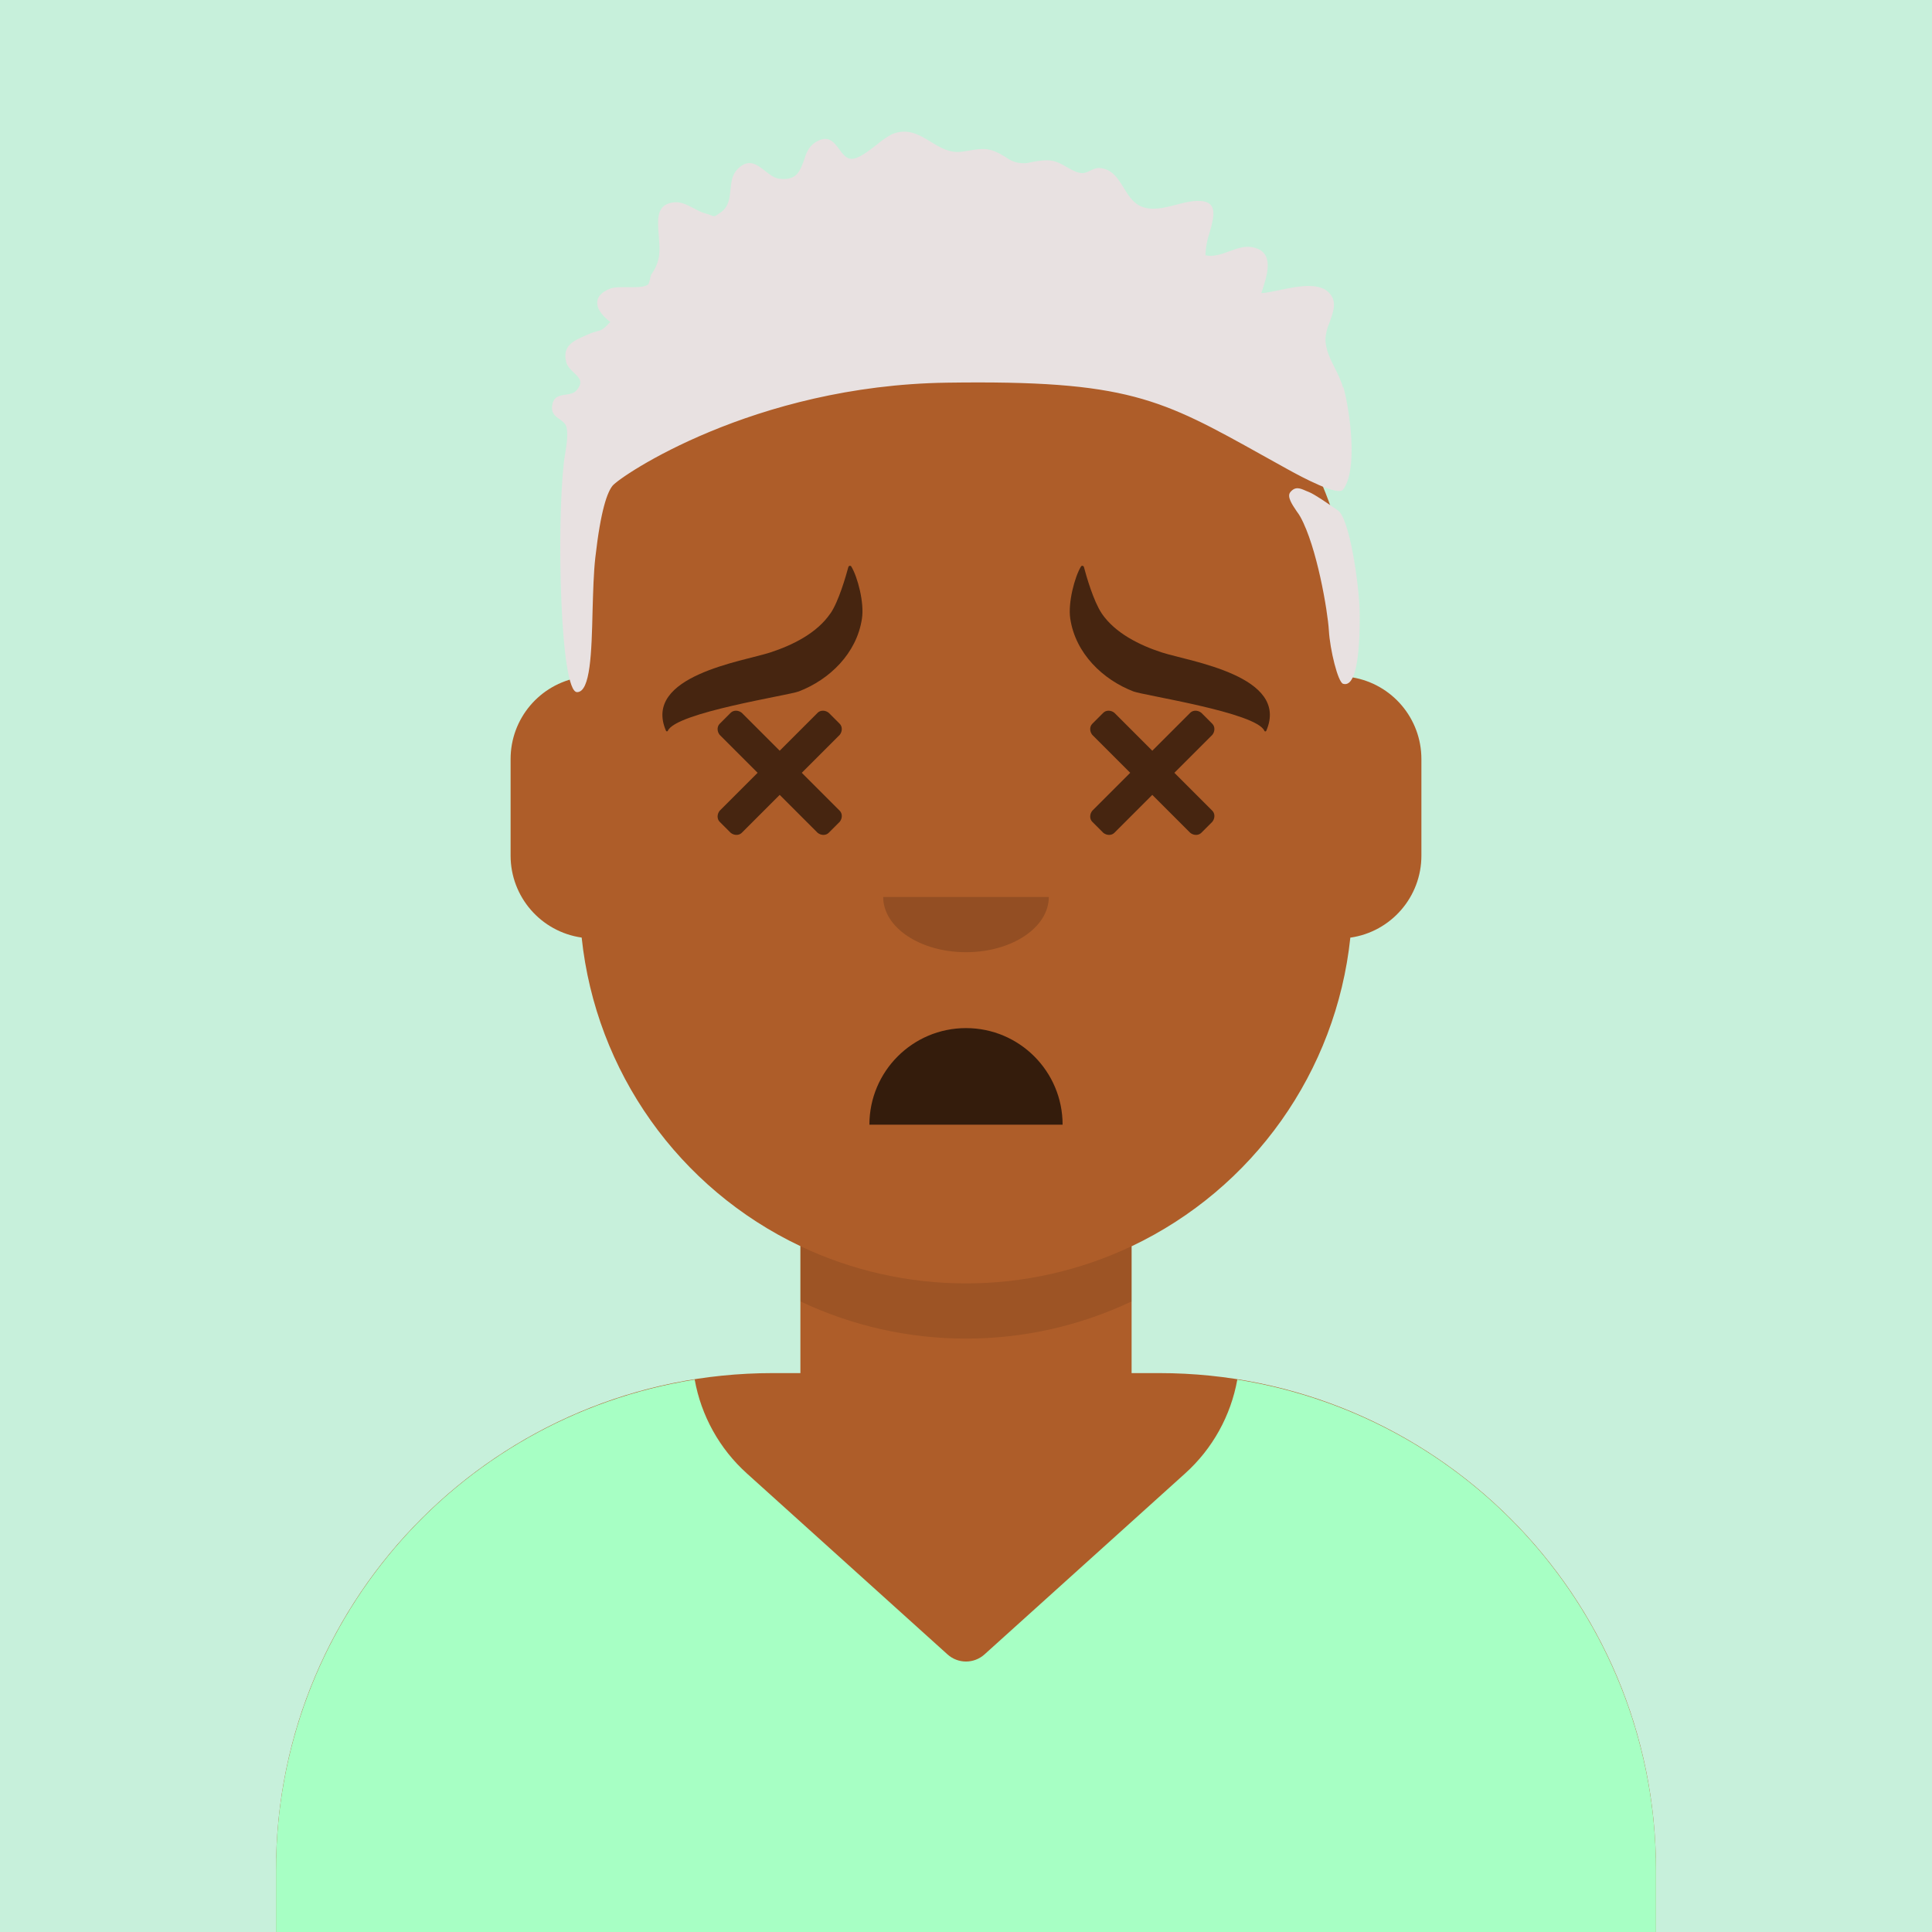
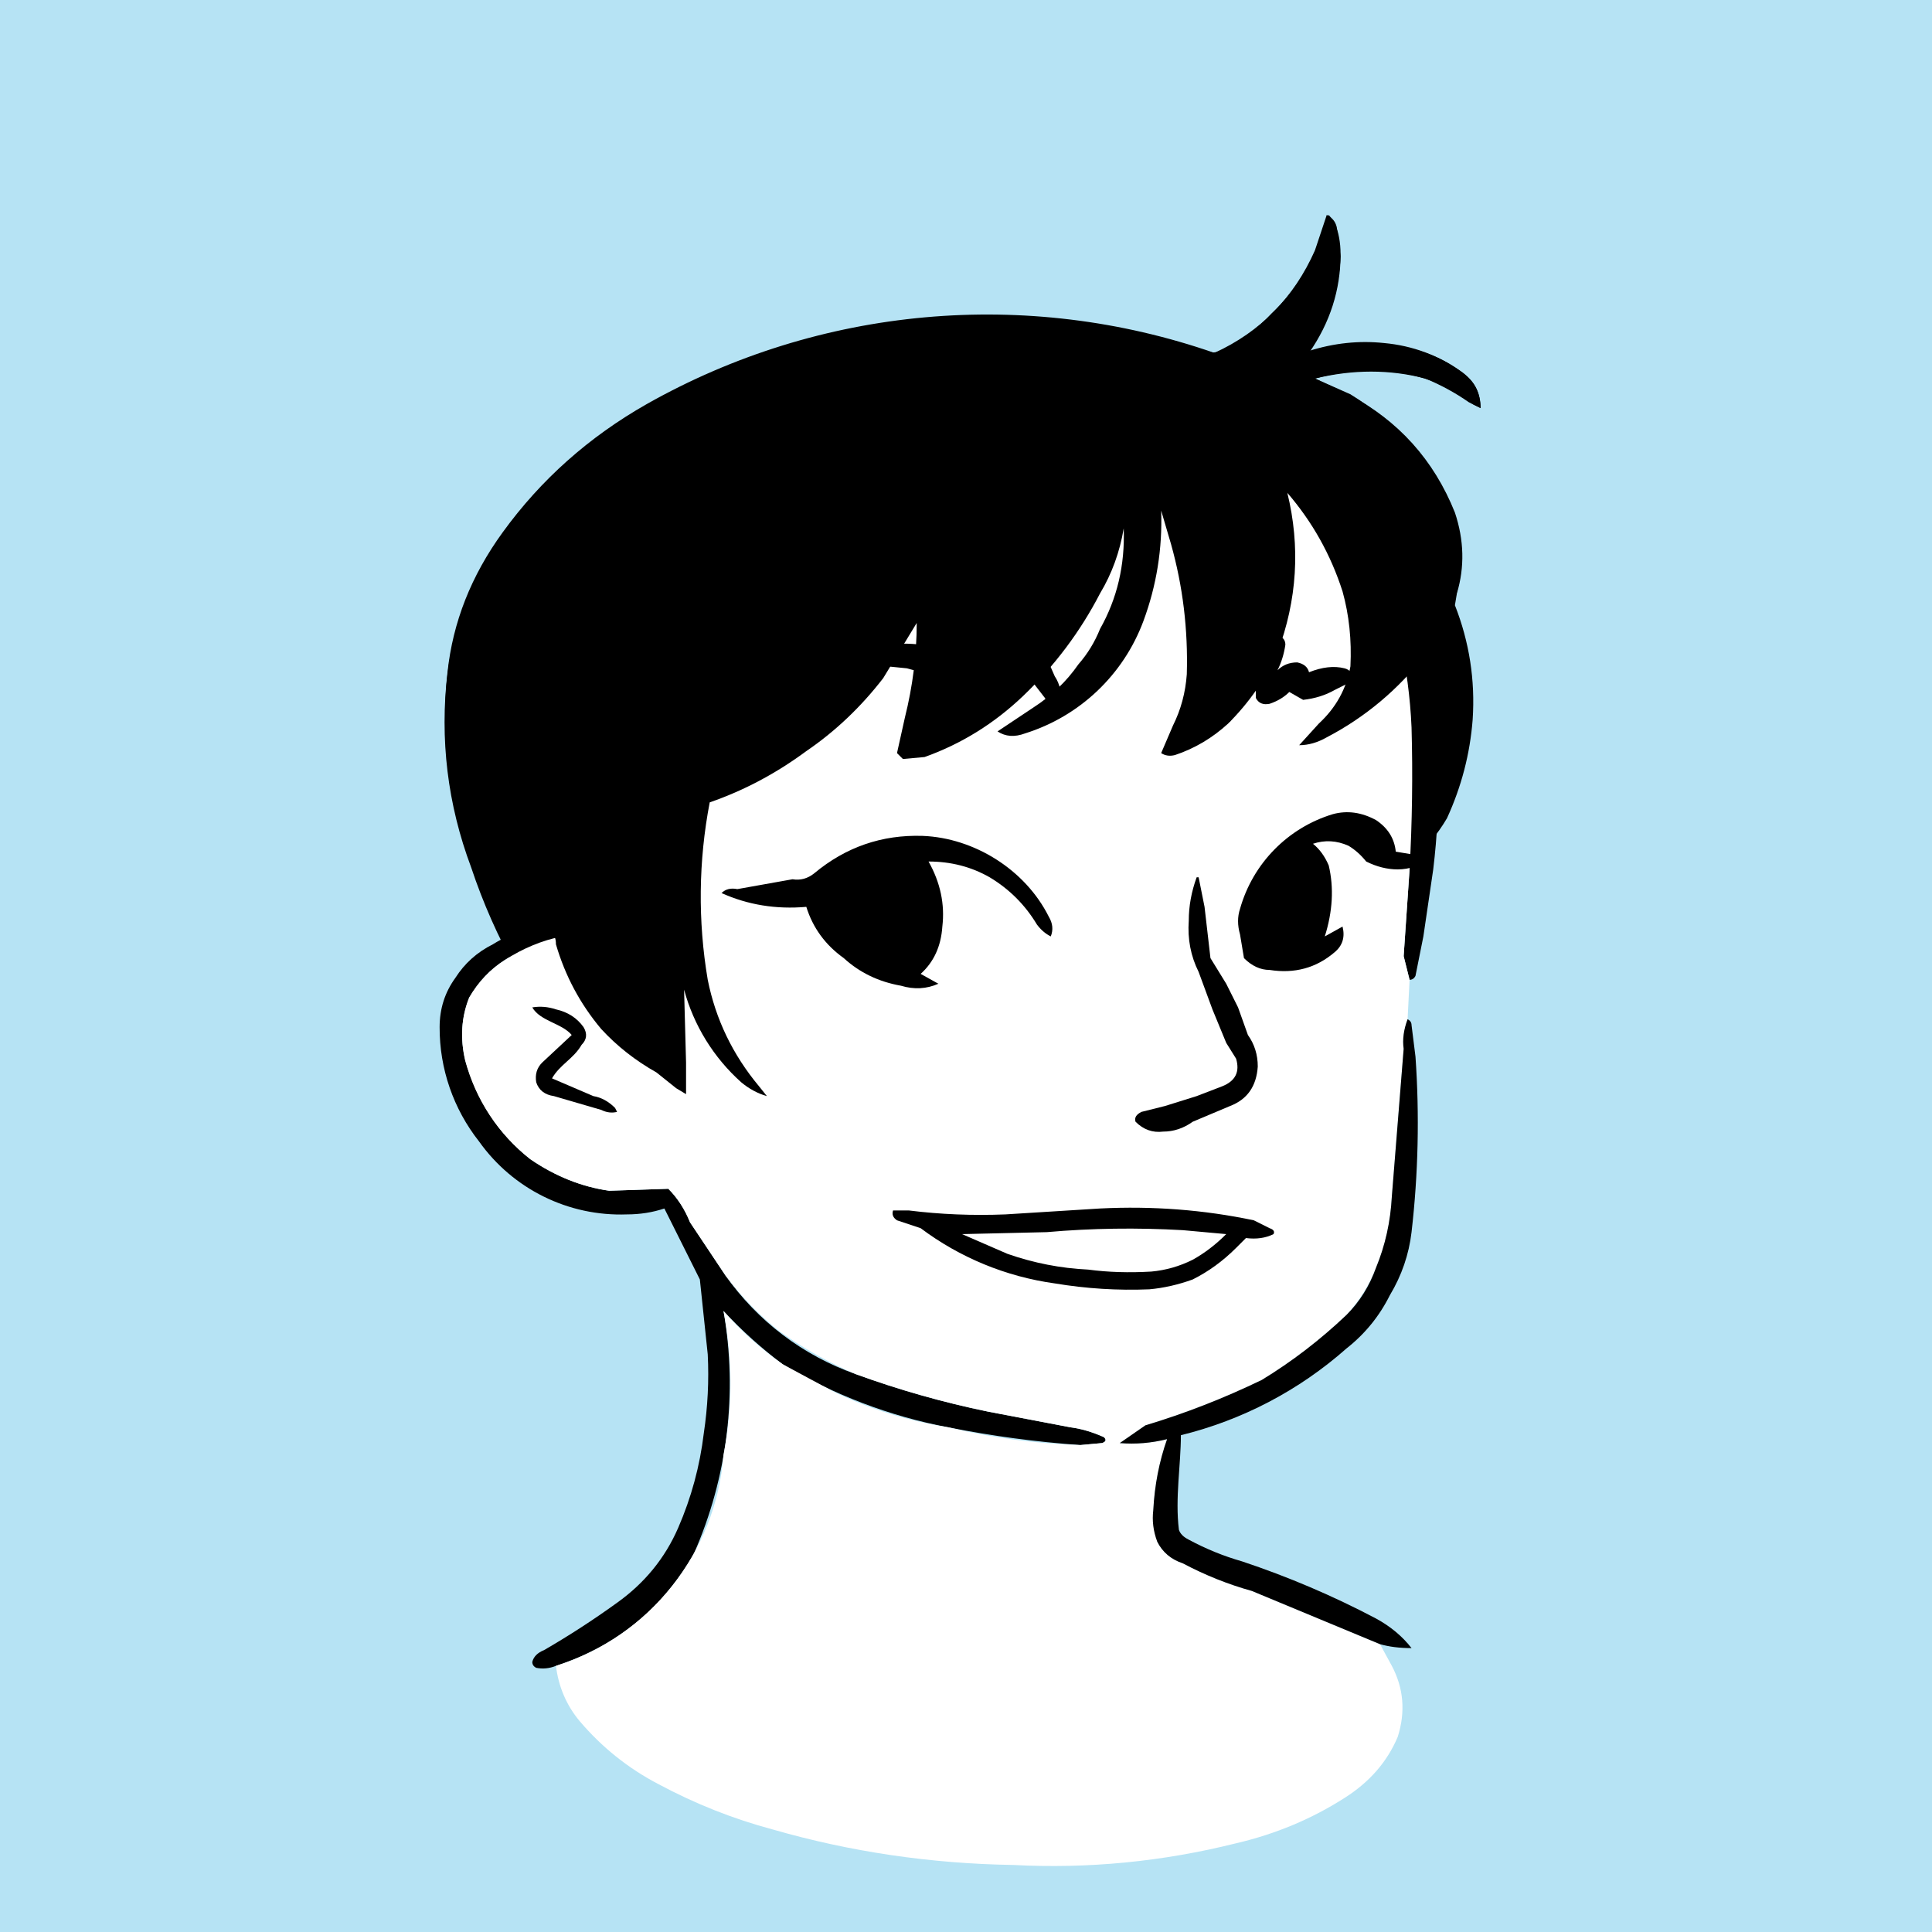
- <svg xmlns="http://www.w3.org/2000/svg" viewBox="0 0 280 280" fill="none" shape-rendering="auto" aria-hidden="true">
+ <svg xmlns="http://www.w3.org/2000/svg" viewBox="0 0 980 980" fill="none" shape-rendering="auto" aria-hidden="true">
  <defs>
-     <g id="clothes-shirtVNeck-ba6c5cda">
-       <path d="M60.68 15.24A72 72 0 0 0 0 86.36v8.95h200v-8.95a72 72 0 0 0-60.68-71.12 24 24 0 0 1-7.56 13.6l-29.08 26.23a4 4 0 0 1-5.36 0L68.24 28.84a24 24 0 0 1-7.56-13.6" fill="#a7ffc4" />
+     <g id="eyes-variant23-ba6c5cda">
+       <path d="M310 10q11-3 22 3 9 6 10 16l18 3q-8 6-17 6-8 0-16-4-4-5-9-8-9-4-18-1 5 4 8 11 4 17-2 36l9-5q2 8-4 13-14 12-33 9-7 0-13-6l-2-12q-2-7 0-13a70 70 0 0 1 47-48M102 21c26 1 52 17 64 41q3 5 1 10-4-2-7-6-9-15-24-24-14-8-31-8 9 16 7 33-1 15-11 24l9 5q-9 4-19 1-17-3-29-14-14-10-19-26-23 2-43-7 3-3 8-2l28-5q6 1 11-3 24-20 55-19" fill="#000000" />
    </g>
-     <g id="mouth-disbelief-ba6c5cda">
-       <path fill-rule="evenodd" clip-rule="evenodd" d="M32 23a14 14 0 1 1 28 0" fill="black" fill-opacity=".7" />
+     <g id="eyebrows-variant06-ba6c5cda">
+       <path d="M133 11q7 0 12 6 12 12 19 29 4 6 3 14 0 4-4 4l-4-7-17-22q2 8 0 14-3 5-9 5-8-1-14-6-6-4-12-5l-7 2-11-3-20-2-18 2q6-5 13-8 15-6 32-4l10-1q14 1 25 10l-4-19q-1-8 6-9m143 14q5 1 5 5-1 7-4 13 4-4 10-4 5 1 6 5 10-4 18-2 4 1 5 6l-10 5q-7 4-16 5l-7-4q-4 4-10 6-5 1-7-3v-9l-9 15-4 6q-3 1-4-2l2-11q5-12 14-23z" fill="#000000" />
    </g>
-     <g id="nose-default-ba6c5cda">
-       <path fill-rule="evenodd" clip-rule="evenodd" d="M0 0c0 4.42 5.37 8 12 8s12-3.58 12-8" fill="black" fill-opacity=".16" />
+     <g id="nose-variant01-ba6c5cda">
+       <path d="m42 0 3 15 3 26 8 13 6 12 5 14q5 7 5 16-1 15-14 20l-19 8q-7 5-15 5-8 1-14-5-1-3 3-5l12-3 16-5 13-5q10-4 7-14l-5-8-7-17-7-19q-6-12-5-26 0-11 4-22" fill="#000000" />
    </g>
-     <g id="eyes-xDizzy-ba6c5cda">
-       <path d="M20.5 22.7 15 17.2l-5.5 5.5c-.4.4-1.1.4-1.6 0l-1.6-1.6c-.4-.4-.4-1.1 0-1.6l5.5-5.5-5.5-5.5c-.4-.5-.4-1.2 0-1.6l1.6-1.6c.4-.4 1.1-.4 1.6 0l5.5 5.5 5.5-5.5c.4-.4 1.1-.4 1.6 0l1.6 1.6c.4.4.4 1.1 0 1.6L18.2 14l5.5 5.5c.4.4.4 1.1 0 1.6l-1.6 1.6c-.4.4-1.1.4-1.6 0m54 0L69 17.2l-5.5 5.5c-.4.4-1.1.4-1.6 0l-1.6-1.6c-.4-.4-.4-1.1 0-1.6l5.5-5.5-5.5-5.5c-.4-.5-.4-1.2 0-1.6l1.6-1.6c.4-.4 1.1-.4 1.6 0l5.5 5.5 5.5-5.5c.4-.4 1.1-.4 1.6 0l1.6 1.6c.4.4.4 1.1 0 1.6L72.2 14l5.5 5.5c.4.4.4 1.1 0 1.6l-1.6 1.6c-.4.4-1.1.4-1.6 0" fill="black" fill-opacity=".6" />
+     <g id="mouth-happy06-ba6c5cda">
+       <path d="M128 40q40-2 78 6l8 4q3 1 2 3-6 3-14 2l-5 5q-10 10-22 16-11 4-22 5-24 1-48-3a147 147 0 0 1-68-28l-12-4q-3-2-2-5h8q24 3 49 2zm42 11q-35-2-69 1l-43 1 23 10q20 7 41 8 15 2 32 1 11-1 21-6 9-5 17-13z" fill="#000000" />
    </g>
-     <g id="eyebrows-frownNatural-ba6c5cda">
-       <path fill-rule="evenodd" clip-rule="evenodd" d="M28.5 6.88c-1.96 2.9-5.54 4.64-8.73 5.68-3.94 1.29-18.55 3.38-15.11 11.35.05.12.22.12.27 0 1.15-2.65 17.46-5.12 18.97-5.7 4.45-1.71 8.4-5.5 9.16-10.55.36-2.31-.63-6.05-1.54-7.55-.1-.18-.38-.13-.43.07-.36 1.33-1.4 4.97-2.58 6.7m39.28 0c1.97 2.9 5.54 4.64 8.74 5.68 3.96 1.29 18.57 3.38 15.13 11.35a.15.15 0 0 1-.28 0c-1.15-2.65-17.46-5.12-18.97-5.7-4.44-1.71-8.4-5.5-9.16-10.55-.35-2.31.64-6.05 1.55-7.55.1-.18.37-.13.43.07.35 1.33 1.4 4.97 2.57 6.7" fill="black" fill-opacity=".6" />
+     <g id="head-variant03-ba6c5cda">
+       <path d="M299 3q42 2 83 14 33 10 59 28 23 16 41 38 30 38 36 86a361 361 0 0 1 2 101l-5 34-4 20q-1 2-3 2l-3-12 3-44q2-36 1-72-2-23-6-45-10-43-40-75-28-27-63-43-33-14-67-19-27-4-54-5a277 277 0 0 0-128 30q-20 13-35 32-18 23-30 50-20 42-24 89-5 36 7 70 4 7 6 15 7-1 12 1 3 2 1 3l-10 3q-15 3-29 12-11 7-18 19-6 15-2 32 9 31 33 50 19 13 40 16l30-1q7 7 11 17l18 27a136 136 0 0 0 66 50q33 12 67 19l42 8q8 1 17 5 2 2-1 3l-11 1a535 535 0 0 1-67-9 255 255 0 0 1-84-32q-16-12-30-27a214 214 0 0 1-15 123q-24 42-70 57-5 2-10 1-2-1-2-3 1-4 6-6 19-11 37-24 21-15 31-38t13-48q3-20 2-40l-4-38-18-36q-9 3-19 3a88 88 0 0 1-75-37 93 93 0 0 1-20-58q0-14 8-25 7-11 19-17 8-5 18-8l-9-24q-8-33-3-67a292 292 0 0 1 64-149q12-15 29-26l20-9Q228-2 299 3" fill="black" />
+       <path d="M279 11q27 1 54 5 34 5 67 19 34 15 63 43 30 32 40 75 5 22 6 45 1 36-1 72l-3 44 3 12-1 20q-3 8-2 15l-6 75q-1 19-8 36-5 13-15 24-20 19-43 33-29 14-59 23l-13 9q12 1 24-2-6 17-7 36l2 16q4 8 13 11 17 9 35 14l65 27 6 11q9 17 3 36-8 19-27 31-25 16-55 23-56 14-113 11-63-1-122-18-30-8-58-23-23-12-40-32-10-12-12-28a122 122 0 0 0 85-107q7-36 0-73 13 15 30 27l26 14q27 13 58 18a331 331 0 0 0 67 9l11-1q3-1 1-3-9-4-17-5l-42-8q-34-7-67-19-21-9-39-22-15-12-27-28l-18-27q-4-10-11-17l-30 1q-21-3-40-16a94 94 0 0 1-33-50q-4-17 2-32 7-12 18-19 14-9 29-12l10-3q2-2-1-3-5-2-12-1-2-8-6-15-12-34-7-70a276 276 0 0 1 54-139q15-19 35-32 17-9 35-15 45-16 93-15" fill="#ffffff" />
+       <path d="M63 340q6-1 12 1 9 2 14 9 3 5-1 9c-4 7-11 10-15 17l21 9q6 1 11 6l1 2q-4 1-8-1l-24-7q-7-1-9-7-1-6 3-10l15-14c-5-6-16-7-20-14m444 6q2 1 2 3l2 16a483 483 0 0 1-2 89q-2 17-11 32-8 16-22 27a198 198 0 0 1-84 44c0 15-3 32-1 48q1 3 5 5 13 7 27 11a451 451 0 0 1 68 29q11 6 18 15-9 0-16-2l-65-27q-18-5-35-14-9-3-13-11-3-8-2-16 1-19 7-36-12 3-24 2l13-9q30-9 59-23 23-14 43-33 10-10 15-24 7-17 8-36l6-75q-1-7 2-15" fill="black" />
+       <use transform="translate(159 232)" href="#eyes-variant23-ba6c5cda" />
+       <use transform="translate(164 126)" href="#eyebrows-variant06-ba6c5cda" />
+       <use transform="translate(359 274)" href="#nose-variant01-ba6c5cda" />
+       <use transform="translate(223 402)" href="#mouth-happy06-ba6c5cda" />
    </g>
-     <g id="top-dreads01-ba6c5cda">
-       <g fill="#e8e1e1">
-         <path d="M186.7 56.12c.9 3.25 2.17 11.95-.06 14.84-.75.96-5.84-1.74-7.97-2.92l-3.53-1.96c-14.92-8.32-19.74-11-45.9-10.62-28.11.4-47.37 13.58-48.46 14.93-.75.93-1.71 3.44-2.5 10.41-.25 2.2-.32 4.97-.4 7.71-.14 5.98-.3 11.8-2.25 11.8-2.44-.01-2.97-23.78-1.92-33.21q.06-.55.18-1.23c.23-1.4.5-3.13.16-4.11-.16-.44-.54-.7-.94-1-.62-.42-1.26-.87-1.08-2.02.2-1.3 1.1-1.42 1.97-1.55.57-.08 1.13-.16 1.5-.56 1.13-1.23.46-1.87-.31-2.6-.46-.43-.95-.9-1.12-1.53-.63-2.36 1.03-3.1 2.69-3.83l.38-.17c.69-.3 1.1-.42 1.42-.5.6-.15.85-.21 1.89-1.35-2.14-1.56-2.9-3.7 0-4.83.57-.22 1.53-.2 2.5-.2 1.2.02 2.4.03 2.95-.37.15-.11.24-.53.33-.9.06-.27.1-.5.18-.6 1.35-1.93 1.23-3.4 1.08-5.4l-.07-.92c-.13-2.04-.11-3.9 2.33-4.11 1-.08 1.9.4 2.77.86.54.29 1.08.58 1.64.73.87.23 1.1.43 1.32.43.19 0 .37-.15.96-.55 1.18-.82 1.3-2.05 1.43-3.3.1-1.08.22-2.18 1.04-3 1.58-1.6 2.8-.64 4 .3.64.5 1.28 1 1.96 1.1 2.55.36 3.06-1.06 3.62-2.6.32-1 .69-2.05 1.69-2.67 1.84-1.15 2.65-.05 3.44 1 .5.69.98 1.34 1.7 1.4 1 .09 2.52-1.1 3.85-2.13a12 12 0 0 1 2.1-1.44c2.28-.93 3.92.07 5.59 1.08 1.4.86 2.83 1.73 4.65 1.44l.83-.13c2.24-.37 3.1-.51 5.45.96a4.2 4.2 0 0 0 3.74.69c.6-.12 1.3-.25 2.26-.26 1.1 0 1.98.5 2.83.99.7.4 1.36.79 2.13.87.42.04.84-.16 1.26-.36s.84-.4 1.3-.38c1.83.09 2.69 1.49 3.55 2.87.65 1.08 1.32 2.15 2.44 2.66 1.62.72 3.44.24 5.17-.21.79-.2 1.55-.4 2.28-.5 3.96-.46 3.27 1.97 2.55 4.56a11 11 0 0 0-.6 3.26c1.15.27 2.3-.15 3.46-.57 1.1-.4 2.18-.8 3.27-.6 3.4.58 2.25 4.02 1.44 6.45l-.08.2c.65 0 1.55-.2 2.57-.41 2.85-.6 6.6-1.41 7.77 1.13.47 1.05 0 2.3-.44 3.54a7 7 0 0 0-.6 2.4c.01 1.54.7 2.9 1.4 4.28.44.9.9 1.82 1.16 2.78" />
-         <path d="m185.36 73.6.47.33c1.76.99 3.15 10.9 3.22 14.69.04 2.34.08 11.25-2.4 10.48-.75-.23-1.9-4.95-2.06-7.72s-1.74-12.16-4.14-16.49q-.2-.36-.53-.8c-.65-.96-1.44-2.12-.92-2.76.72-.88 1.43-.57 2.26-.2l.44.18c.87.35 2.77 1.68 3.66 2.3" />
-       </g>
+     <g id="hair-variant06-ba6c5cda">
+       <path d="M597 106q4 2 5 6l2 15q-1 26-16 48 19-6 38-4 22 2 40 15 9 7 9 18l-4-2q-7-6-16-10-17-7-35-7-14 0-29 4l17 8q38 20 54 60 7 21 1 41l-1 6q11 28 9 58-2 26-13 50-7 12-19 23-8 7-18 4-12-6-16-17-5-13-3-27 0-15 4-30-11 7-23 10l8-10q11-8 15-21 6-15 2-32-7-37-31-65 4 15 4 32 0 24-9 48-8 20-24 35-12 13-30 18-3 1-5-2l10-22q4-19 3-38-2-27-10-52l-3-10-1 17q-1 25-11 46a97 97 0 0 1-57 50q-8 2-13-1l10-8q12-7 23-18t17-24q14-25 13-53-3 16-11 31-14 27-34 48-22 23-51 34-8 4-16 3-4 0-3-2l4-20q6-23 6-47a170 170 0 0 1-58 67q-23 16-47 25-8 36-4 72 3 40 29 71l4 6q-7-2-12-7a97 97 0 0 1-30-47l2 47q1 3-2 4-14 1-26-6-16-7-28-17-21-15-31-38-14-25-23-52-18-48-12-99 4-38 28-71 29-40 73-65a351 351 0 0 1 288-26q35-16 51-52z" fill="#000000" />
+       <use transform="translate(131 168)" href="#head-variant03-ba6c5cda" />
+       <path d="m598 106 3 4q3 7 3 16 0 27-16 50 20-7 40-4 23 2 39 15 8 6 8 17l-6-3q-10-7-22-12-27-7-56 0l18 8q34 21 51 57 8 19 4 39t-17 36a151 151 0 0 1-50 42q-7 4-14 4l10-11q13-12 16-29 1-20-4-38-9-28-28-50 10 41-5 81-9 20-25 36-12 11-27 16-4 1-7-1l6-14q6-12 7-26 1-34-8-66l-5-17q1 29-9 56a94 94 0 0 1-60 57q-8 3-14-1l18-12q14-9 23-22 7-8 11-18 13-23 12-51-3 18-12 33-15 29-39 52-22 21-50 31l-11 1-3-3 4-18q6-24 6-48l-17 28q-17 22-39 37-23 17-49 26a253 253 0 0 0-1 90q6 30 26 54l4 5q-7-2-13-7a97 97 0 0 1-29-47l1 37v16l-5-3-10-8q-16-9-28-22-16-19-23-43 0-5-3-6-21-20-35-46-17-27-18-59-2-49 24-90 31-46 79-73 72-39 152-44 65-3 128 16 5 3 10 1 15-7 26-19 19-18 26-43z" fill="#000000" />
    </g>
    <clipPath id="clip-ba6c5cda">
-       <rect width="280" height="280" rx="0" ry="0" />
+       <rect width="980" height="980" rx="0" ry="0" />
    </clipPath>
  </defs>
  <g clip-path="url(#clip-ba6c5cda)">
-     <rect width="280" height="280" fill="#c7f0db" />
-     <path d="M140 36a56 56 0 0 0-56 56v6.17A12 12 0 0 0 74 110v14a12 12 0 0 0 10.3 11.88A56 56 0 0 0 116 180.6V199h-4a72 72 0 0 0-72 72v9h200v-9a72 72 0 0 0-72-72h-4v-18.38a56 56 0 0 0 31.7-44.73A12 12 0 0 0 206 124v-14a12 12 0 0 0-10-11.83V92a56 56 0 0 0-56-56" fill="#ae5d29" />
-     <path d="M116 180.61v8a56 56 0 0 0 24 5.39 56 56 0 0 0 24-5.39v-8a56 56 0 0 1-24 5.39 56 56 0 0 1-24-5.39" fill="black" fill-opacity=".1" />
-     <use transform="translate(40 184.7)" href="#clothes-shirtVNeck-ba6c5cda" />
-     <use transform="translate(94 140)" href="#mouth-disbelief-ba6c5cda" />
-     <use transform="translate(128 130)" href="#nose-default-ba6c5cda" />
-     <use transform="translate(98 98)" href="#eyes-xDizzy-ba6c5cda" />
-     <use transform="translate(91.86 82)" href="#eyebrows-frownNatural-ba6c5cda" />
-     <use transform="translate(8)" href="#top-dreads01-ba6c5cda" />
+     <rect width="980" height="980" fill="#b6e3f4" />
+     <use transform="translate(76 3)" href="#hair-variant06-ba6c5cda" />
  </g>
</svg>
